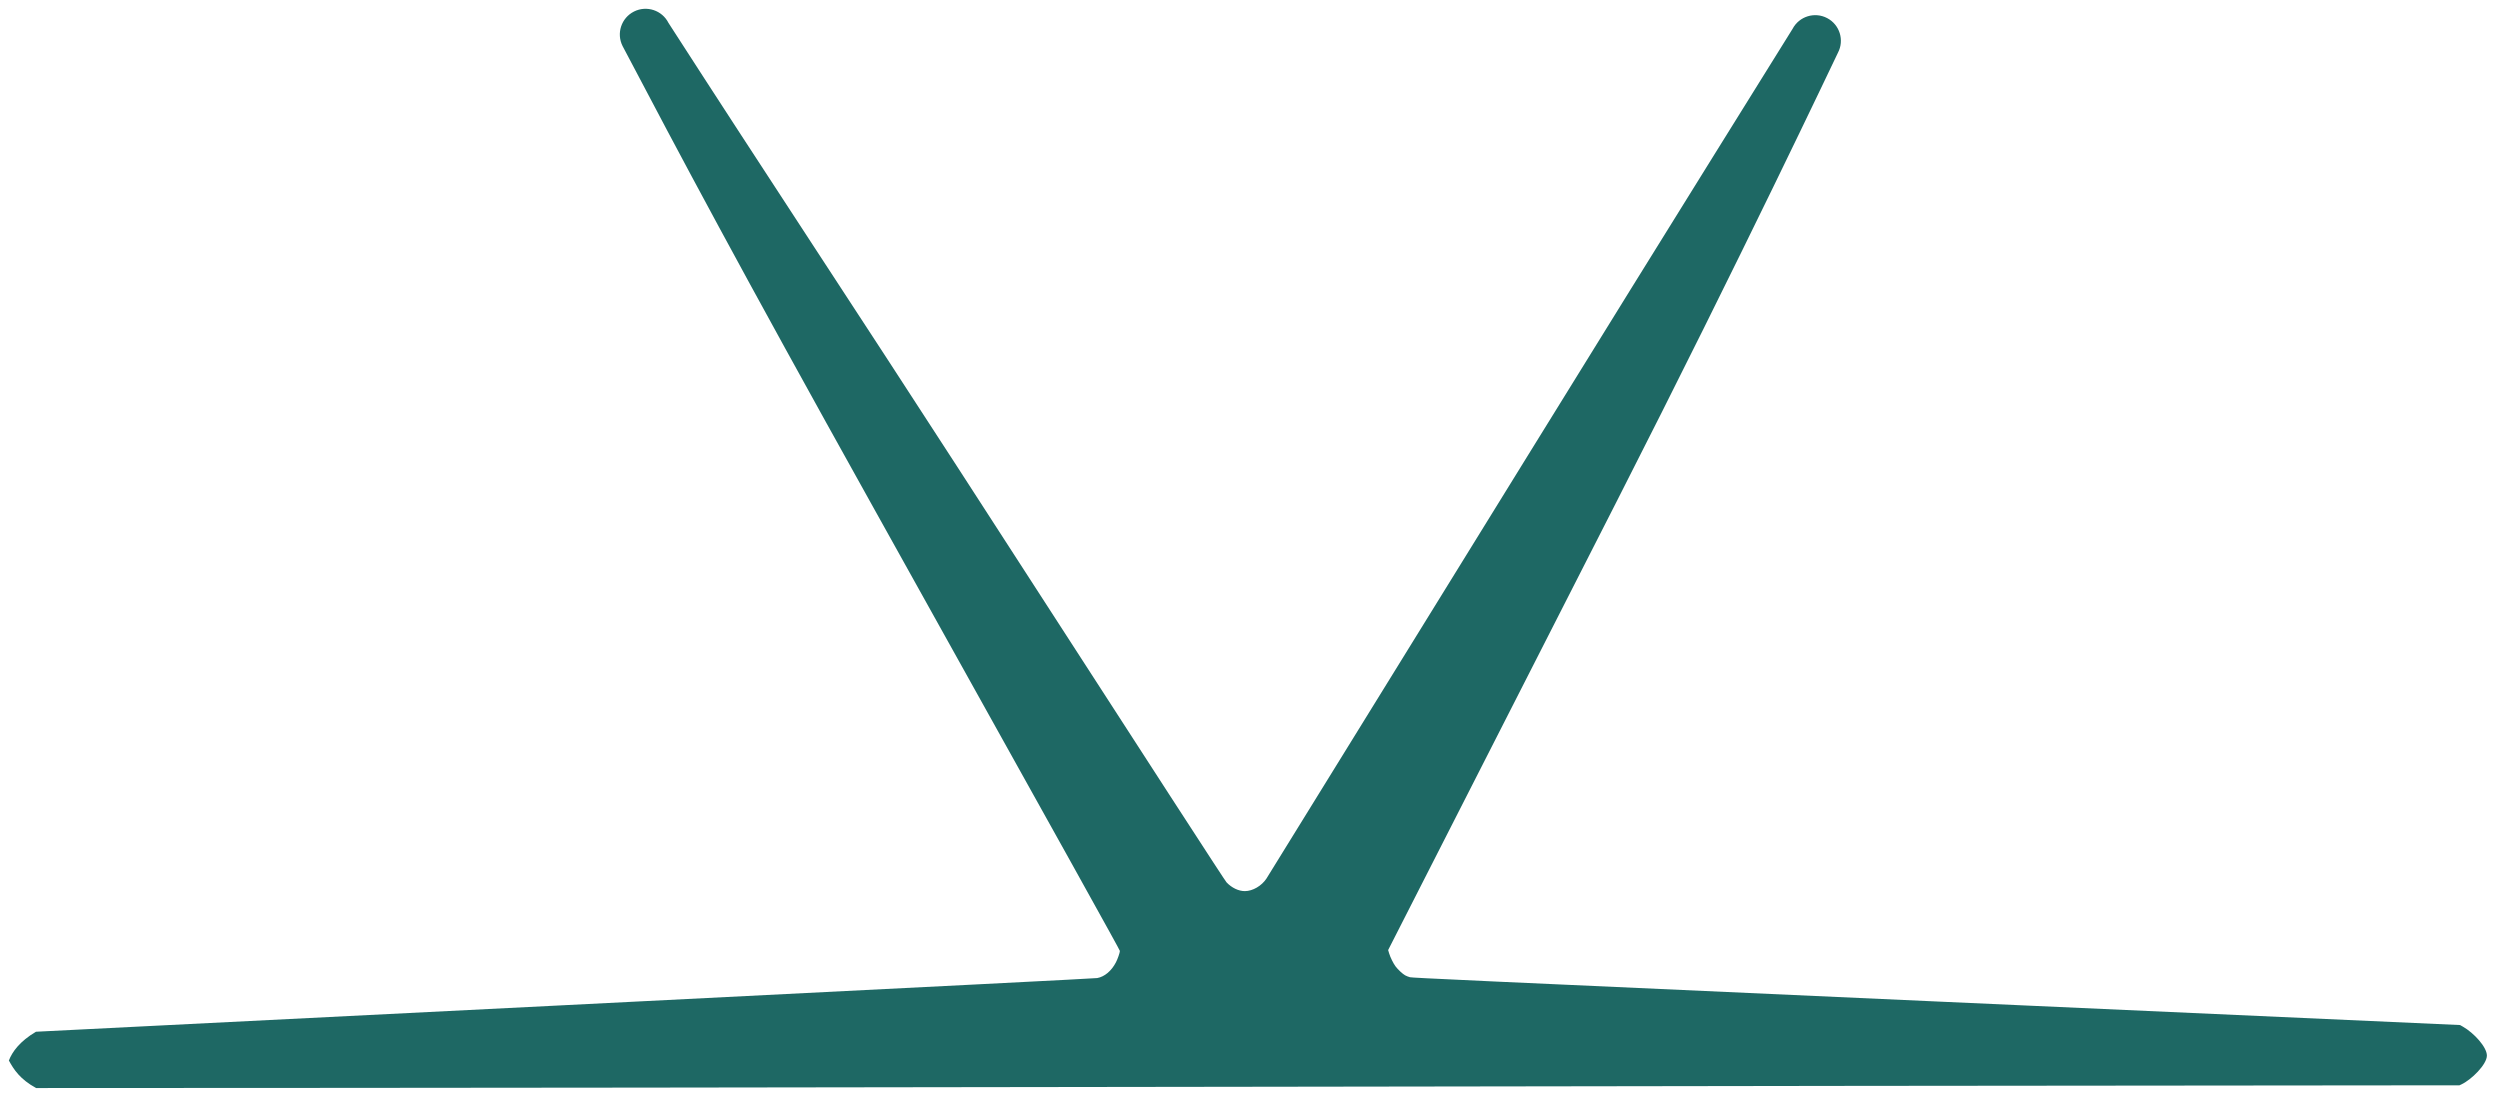
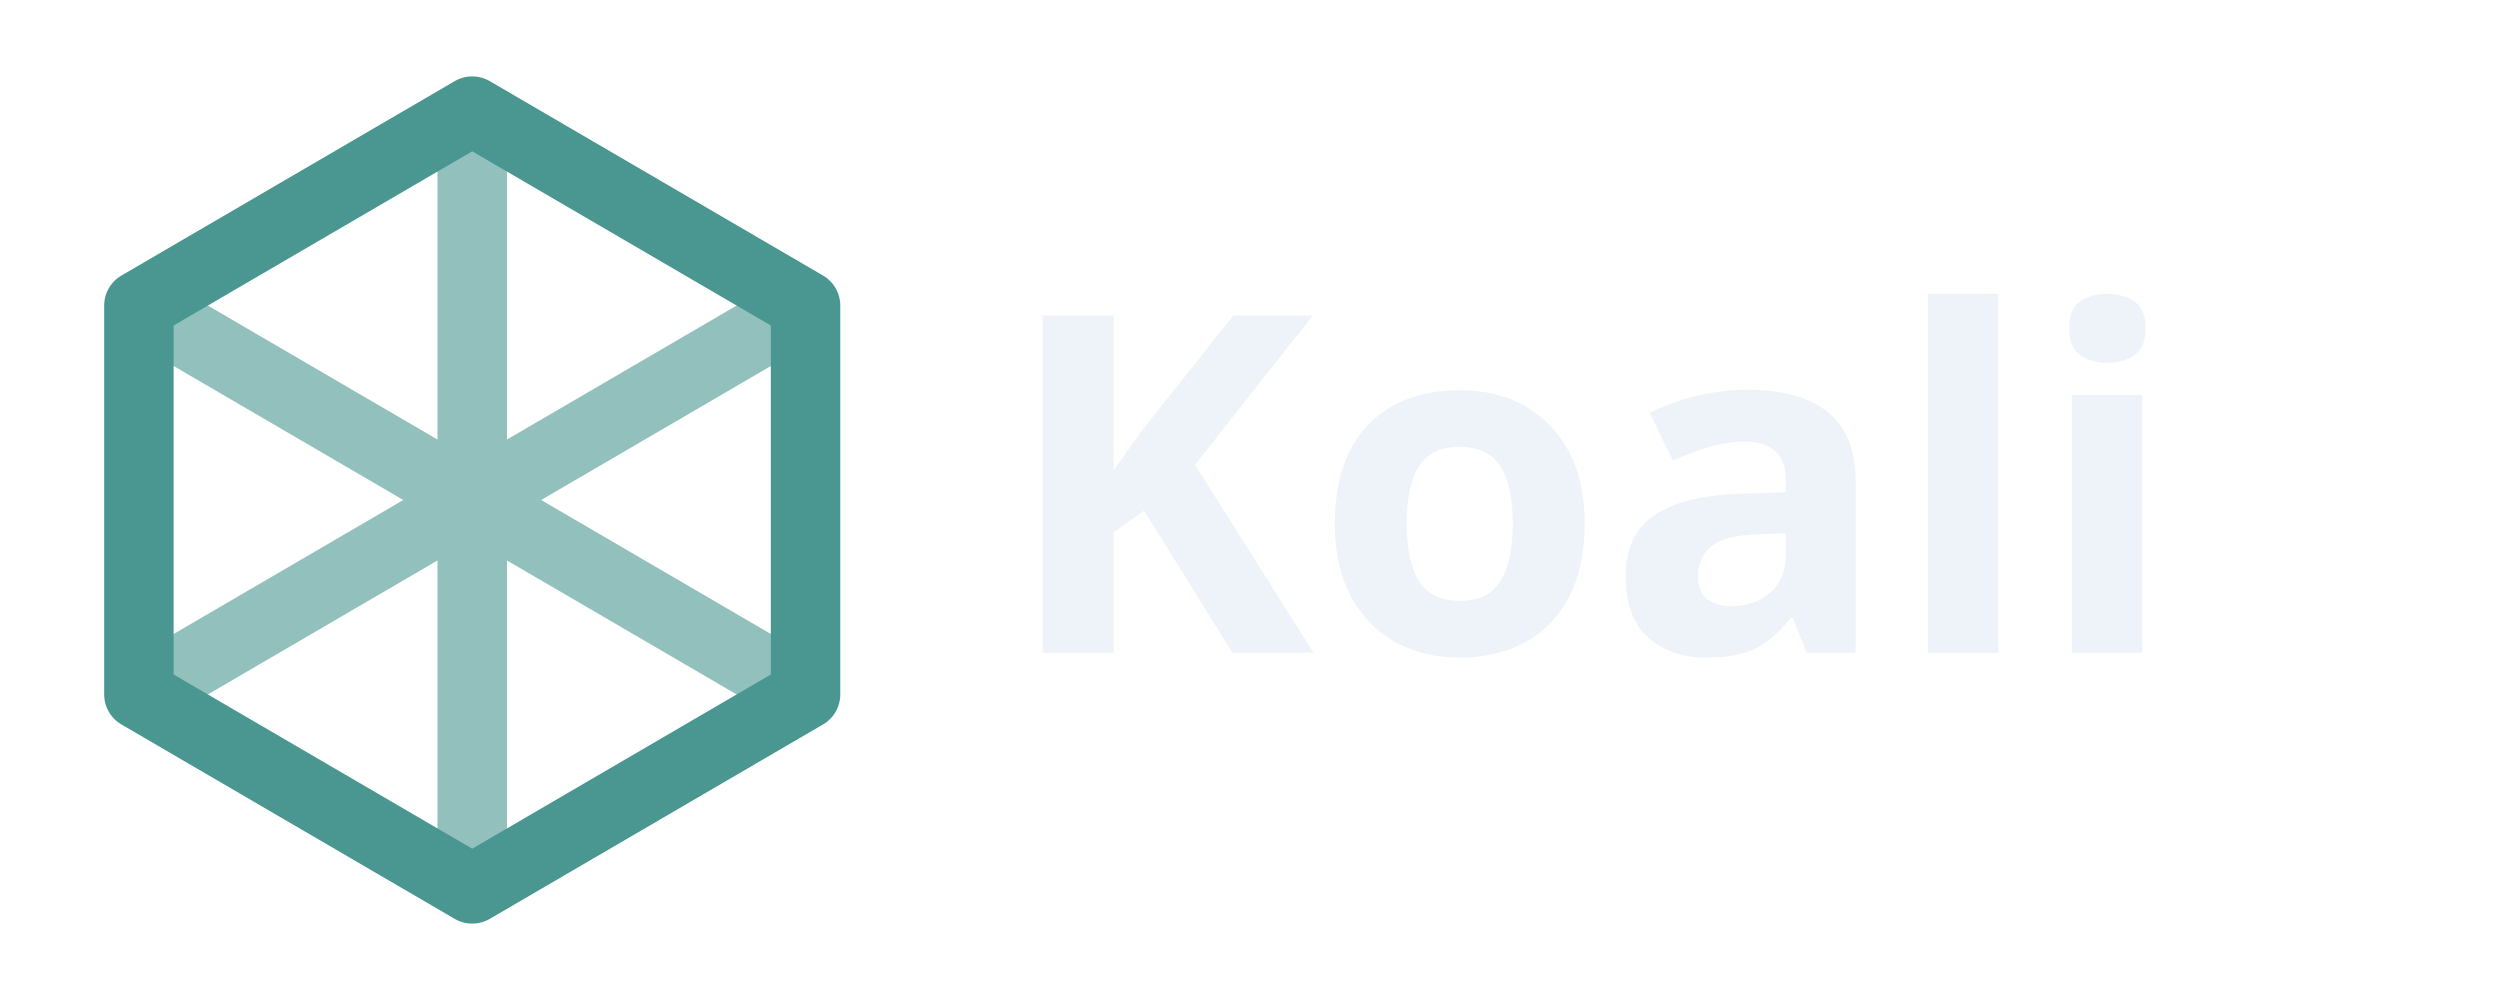
- <svg xmlns="http://www.w3.org/2000/svg" viewBox="0 0 209 92" role="img" aria-label="Koali mark">
-   <path fill="#1e6864" d="       M 0.742 88.660       C 1.021 87.933 1.649 87.056 3.008 86.253       L 47.249 84.031       C 79.037 82.435 91.556 81.797 91.728 81.766       C 92.346 81.651 92.918 81.171 93.291 80.453       C 93.439 80.169 93.622 79.641 93.623 79.500       C 93.623 79.421 89.585 72.157 73.032 42.459       C 61.707 22.141 56.898 13.069 52.047 3.849       A 2.12 2.12 0 0 1 55.887 1.919       C 63.821 14.239 72.278 27.028 80.003 38.982       C 97.657 66.299 102.396 73.613 102.540 73.766       C 102.972 74.224 103.551 74.500 104.075 74.497       C 104.730 74.493 105.469 74.063 105.876 73.447       C 105.943 73.346 115.795 57.399 127.770 38.011       C 139.744 18.622 149.544 2.931 149.859 2.412       A 2.12 2.12 0 0 1 153.651 4.411       C 153.369 4.985 145.693 21.234 135.174 41.882       L 116.049 79.424       L 116.128 79.692       C 116.226 80.025 116.486 80.551 116.672 80.796       C 116.875 81.063 117.257 81.419 117.469 81.537       C 117.570 81.594 117.752 81.665 117.874 81.696       C 118.075 81.748 122.019 81.930 161.878 83.723       L 205.661 85.694       L 205.897 85.828       C 206.819 86.352 207.904 87.536 207.904 88.246       C 207.904 88.990 206.604 90.274 205.764 90.660       L 205.609 90.731       C 138.079 90.768 70.549 90.947 3.019 90.960       C 1.677 90.226 1.154 89.416 0.742 88.660       Z   " />
+ <svg xmlns="http://www.w3.org/2000/svg" viewBox="0 0 180 72" role="img" aria-label="Koali">
+   <g fill="none" stroke="#4a9690" stroke-width="5" stroke-linejoin="round">
+     <path d="M34 8 58 22v28L34 64 10 50V22z" />
+     <path d="M34 8v56M10 22l48 28M58 22 10 50" opacity=".6" />
+   </g>
+   <text x="72" y="47" fill="#eef3f9" font-family="system-ui,sans-serif" font-size="34" font-weight="750">Koali</text>
</svg>
